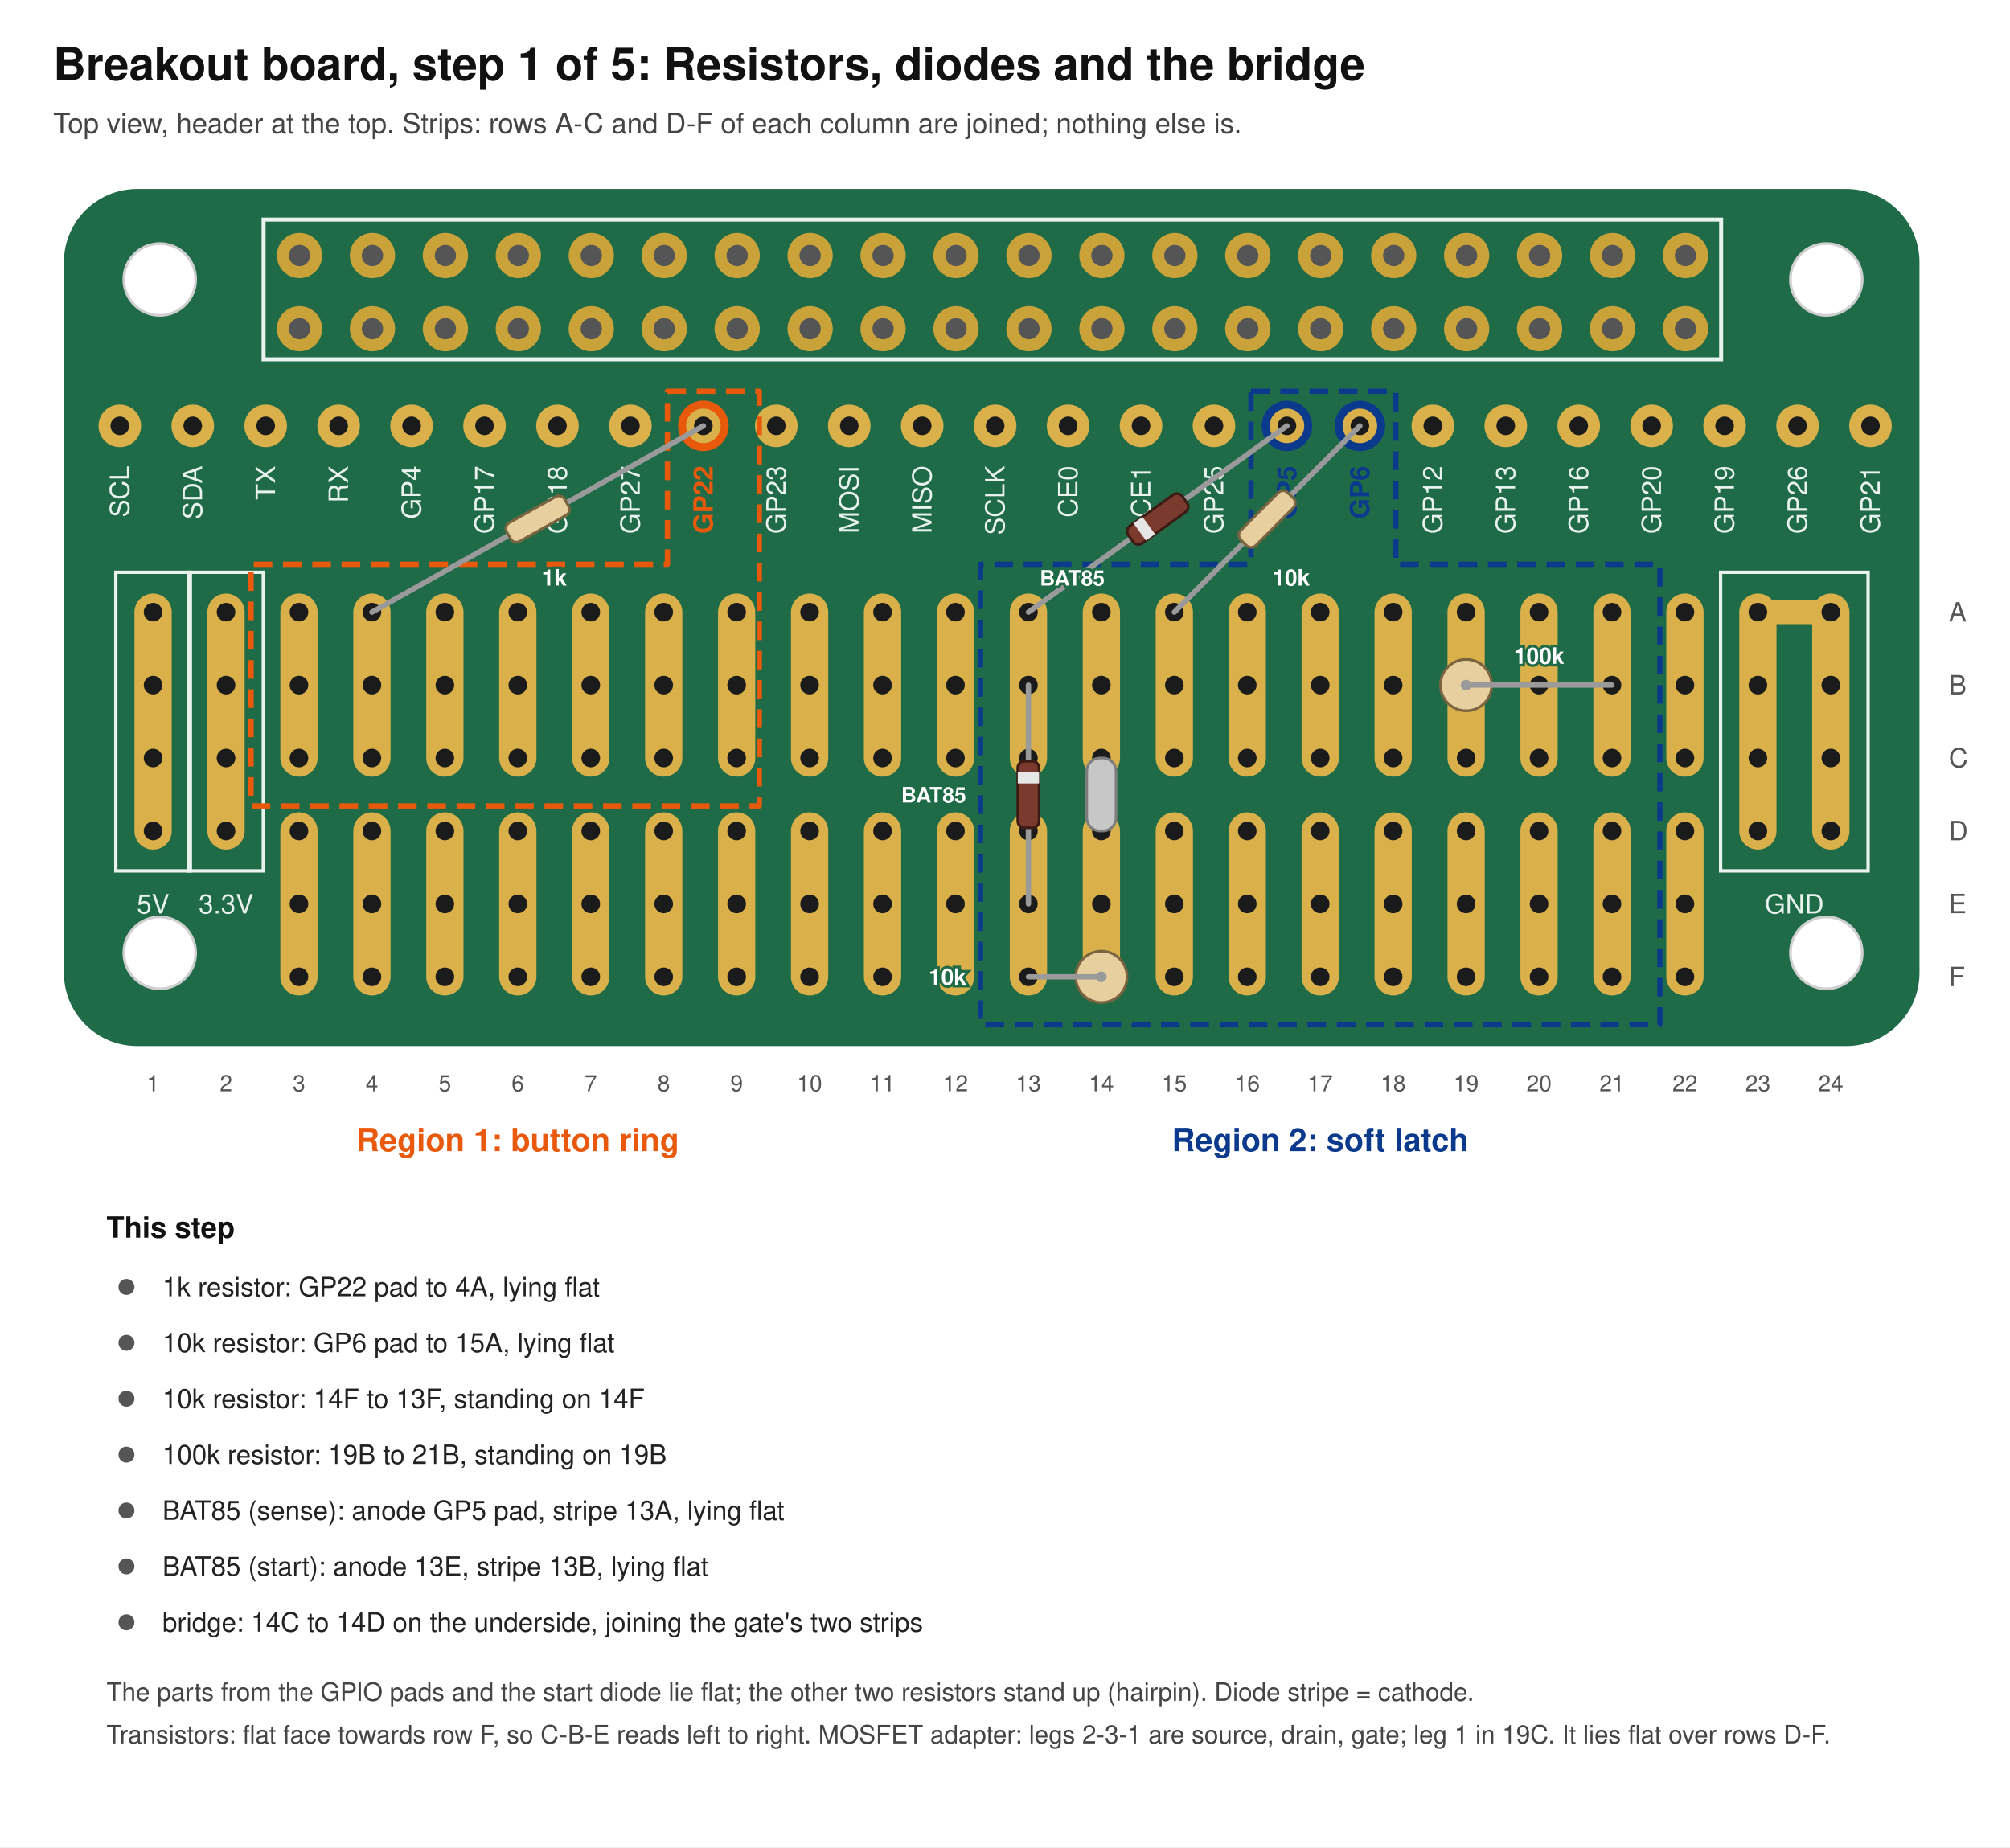
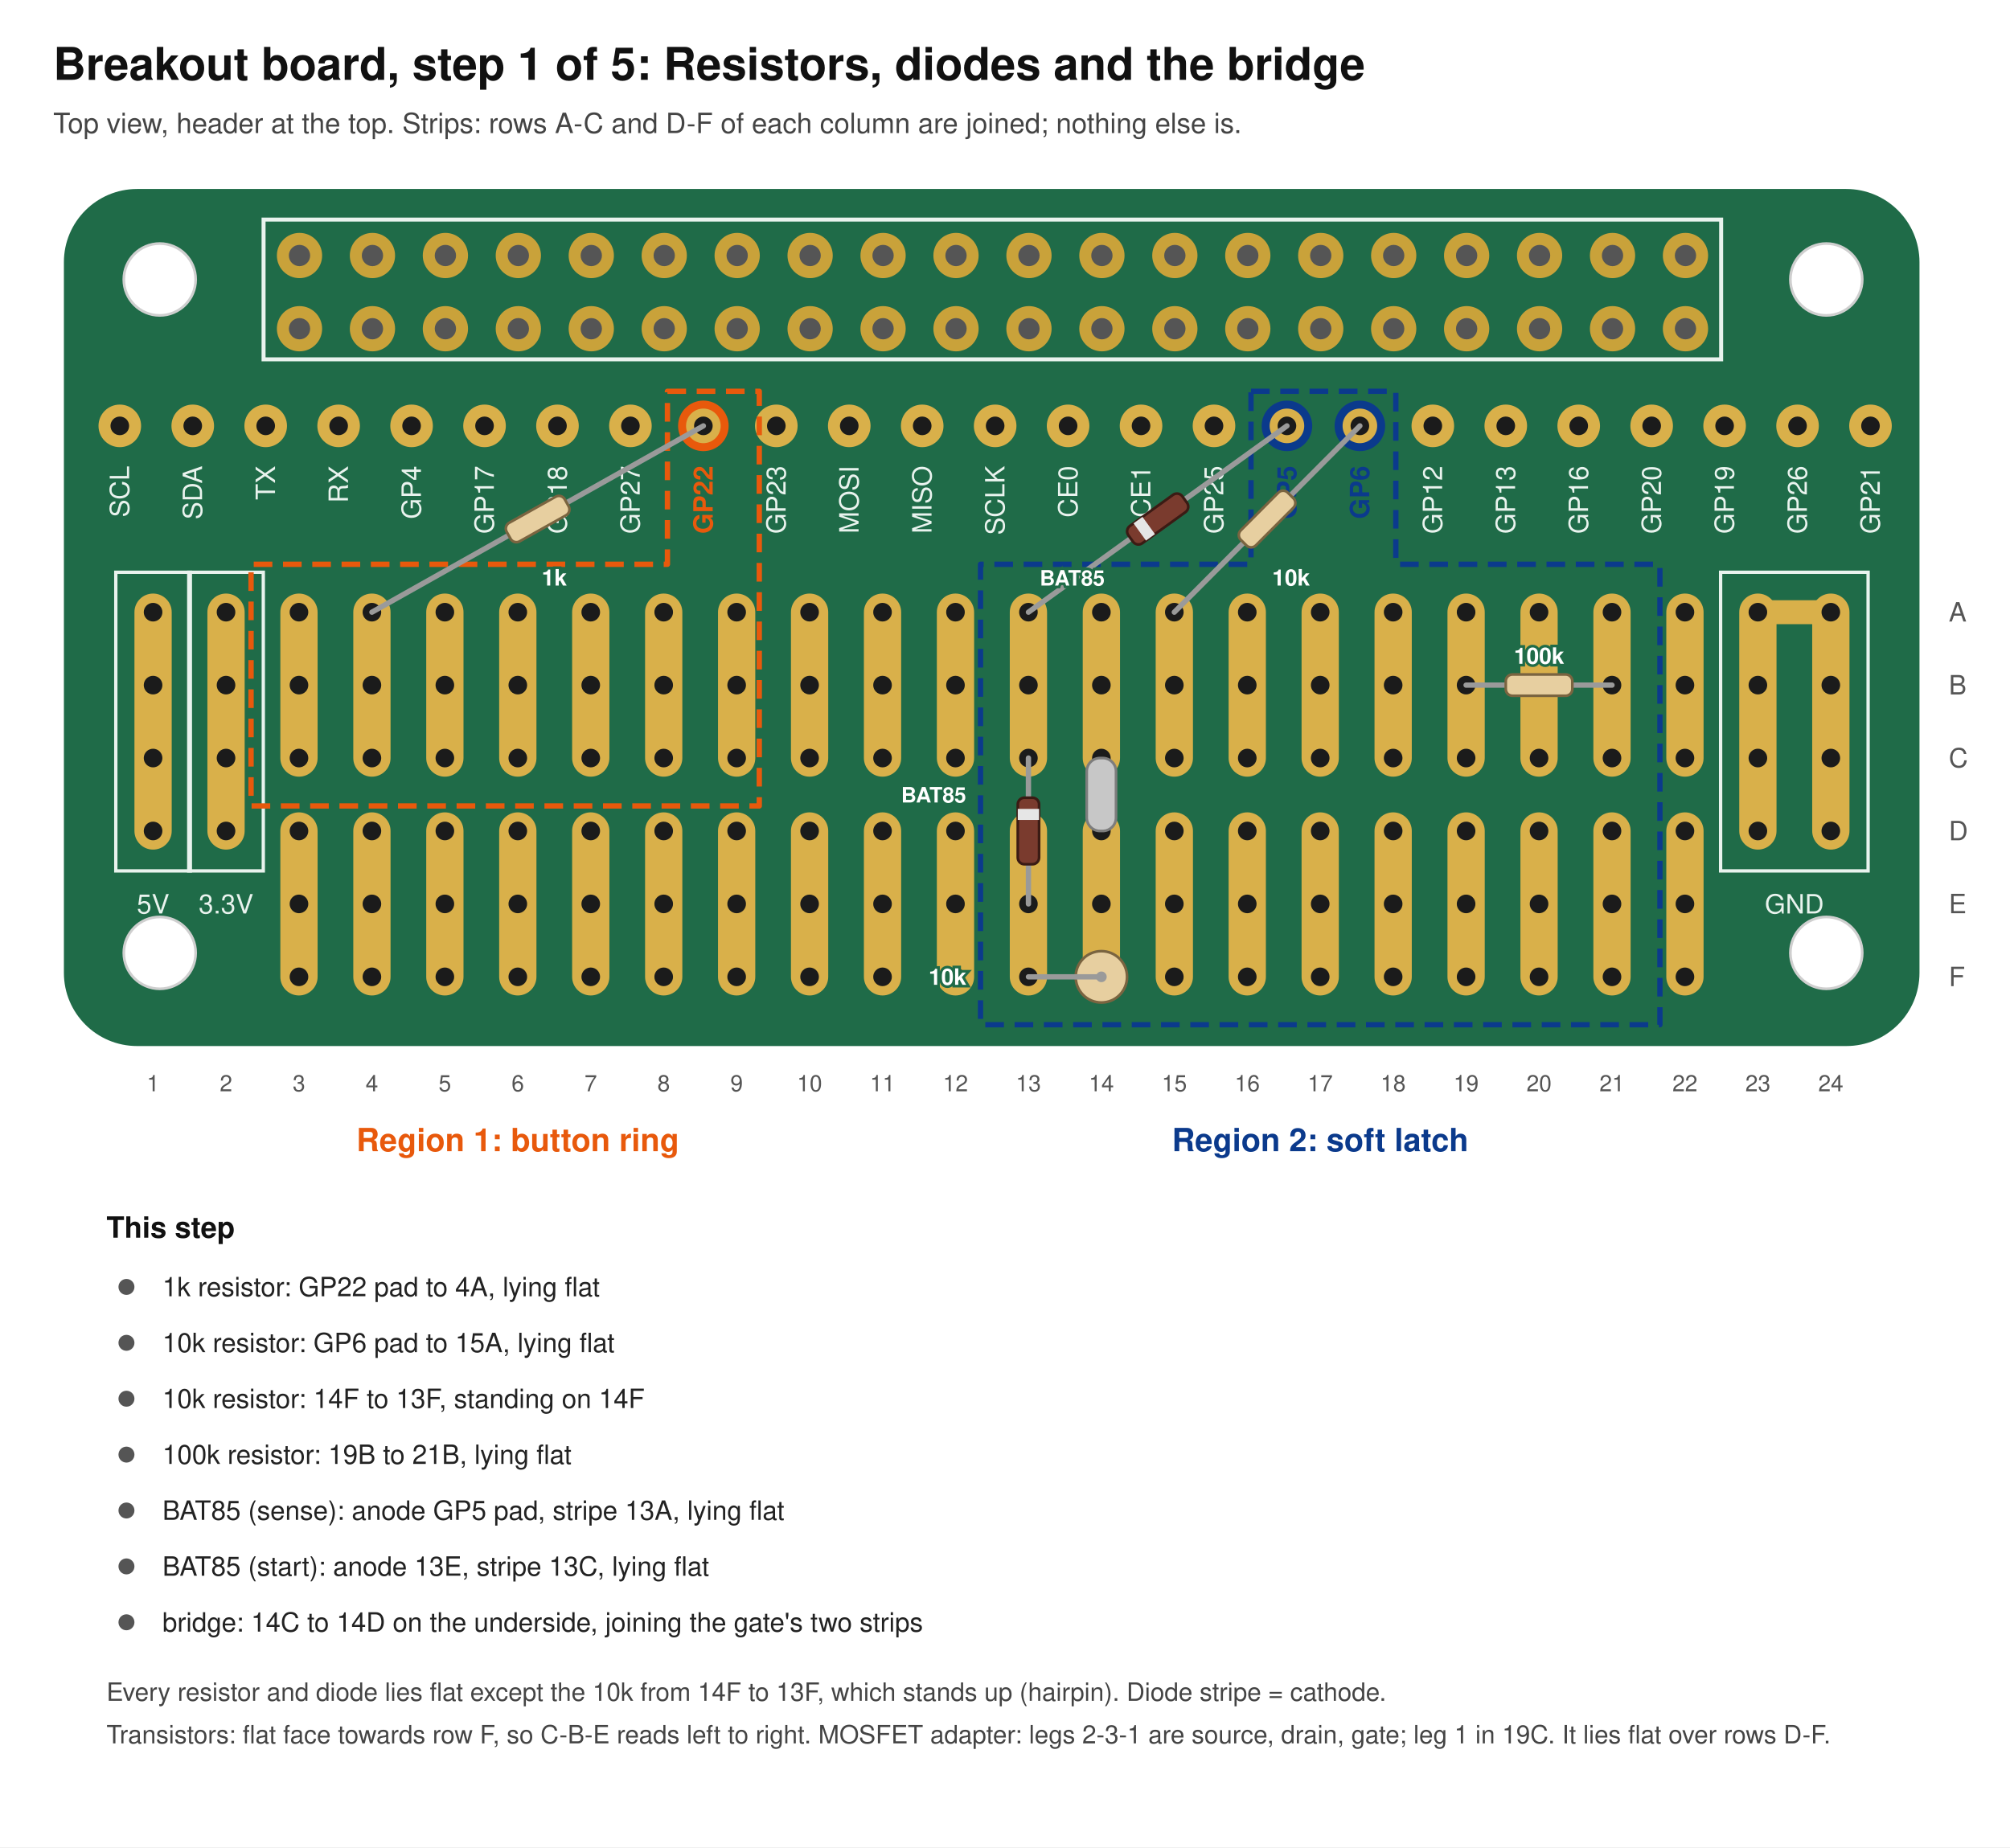
<svg xmlns="http://www.w3.org/2000/svg" viewBox="0 0 1510 1388" width="1510" height="1388" font-family="Helvetica, Arial, sans-serif">
  <rect width="1510" height="1388" fill="#ffffff" />
  <text x="40.0" y="60.0" font-size="34" fill="#111" text-anchor="start" font-weight="bold">Breakout board, step 1 of 5: Resistors, diodes and the bridge</text>
  <text x="40.0" y="100.0" font-size="21" fill="#444" text-anchor="start">Top view, header at the top. Strips: rows A-C and D-F of each column are joined; nothing else is.</text>
  <rect x="48.0" y="142.0" width="1394.0" height="644.0" fill="#1f6b48" rx="55" />
  <circle cx="120.0" cy="210.0" r="27" fill="#ffffff" stroke="#cfcfcf" stroke-width="2" />
  <circle cx="1372.0" cy="210.0" r="27" fill="#ffffff" stroke="#cfcfcf" stroke-width="2" />
  <circle cx="120.0" cy="716.0" r="27" fill="#ffffff" stroke="#cfcfcf" stroke-width="2" />
  <circle cx="1372.0" cy="716.0" r="27" fill="#ffffff" stroke="#cfcfcf" stroke-width="2" />
  <rect x="198.0" y="165.0" width="1095.0" height="105.0" fill="none" stroke="#e9f3ee" stroke-width="3" />
  <circle cx="225.0" cy="192.0" r="17" fill="#c9a23a" stroke="none" stroke-width="0" />
  <circle cx="225.0" cy="192.0" r="8" fill="#555" stroke="none" stroke-width="0" />
  <circle cx="225.0" cy="247.0" r="17" fill="#c9a23a" stroke="none" stroke-width="0" />
  <circle cx="225.0" cy="247.0" r="8" fill="#555" stroke="none" stroke-width="0" />
  <circle cx="279.8" cy="192.0" r="17" fill="#c9a23a" stroke="none" stroke-width="0" />
  <circle cx="279.8" cy="192.0" r="8" fill="#555" stroke="none" stroke-width="0" />
  <circle cx="279.8" cy="247.0" r="17" fill="#c9a23a" stroke="none" stroke-width="0" />
  <circle cx="279.8" cy="247.0" r="8" fill="#555" stroke="none" stroke-width="0" />
  <circle cx="334.6" cy="192.0" r="17" fill="#c9a23a" stroke="none" stroke-width="0" />
  <circle cx="334.6" cy="192.0" r="8" fill="#555" stroke="none" stroke-width="0" />
  <circle cx="334.6" cy="247.0" r="17" fill="#c9a23a" stroke="none" stroke-width="0" />
  <circle cx="334.6" cy="247.0" r="8" fill="#555" stroke="none" stroke-width="0" />
  <circle cx="389.4" cy="192.0" r="17" fill="#c9a23a" stroke="none" stroke-width="0" />
  <circle cx="389.4" cy="192.0" r="8" fill="#555" stroke="none" stroke-width="0" />
  <circle cx="389.4" cy="247.0" r="17" fill="#c9a23a" stroke="none" stroke-width="0" />
  <circle cx="389.4" cy="247.0" r="8" fill="#555" stroke="none" stroke-width="0" />
  <circle cx="444.2" cy="192.0" r="17" fill="#c9a23a" stroke="none" stroke-width="0" />
  <circle cx="444.2" cy="192.0" r="8" fill="#555" stroke="none" stroke-width="0" />
  <circle cx="444.2" cy="247.0" r="17" fill="#c9a23a" stroke="none" stroke-width="0" />
  <circle cx="444.2" cy="247.0" r="8" fill="#555" stroke="none" stroke-width="0" />
  <circle cx="499.0" cy="192.0" r="17" fill="#c9a23a" stroke="none" stroke-width="0" />
  <circle cx="499.0" cy="192.0" r="8" fill="#555" stroke="none" stroke-width="0" />
  <circle cx="499.0" cy="247.0" r="17" fill="#c9a23a" stroke="none" stroke-width="0" />
  <circle cx="499.0" cy="247.0" r="8" fill="#555" stroke="none" stroke-width="0" />
  <circle cx="553.8" cy="192.0" r="17" fill="#c9a23a" stroke="none" stroke-width="0" />
  <circle cx="553.8" cy="192.0" r="8" fill="#555" stroke="none" stroke-width="0" />
  <circle cx="553.8" cy="247.0" r="17" fill="#c9a23a" stroke="none" stroke-width="0" />
  <circle cx="553.8" cy="247.0" r="8" fill="#555" stroke="none" stroke-width="0" />
  <circle cx="608.6" cy="192.0" r="17" fill="#c9a23a" stroke="none" stroke-width="0" />
  <circle cx="608.6" cy="192.0" r="8" fill="#555" stroke="none" stroke-width="0" />
  <circle cx="608.6" cy="247.0" r="17" fill="#c9a23a" stroke="none" stroke-width="0" />
  <circle cx="608.6" cy="247.0" r="8" fill="#555" stroke="none" stroke-width="0" />
  <circle cx="663.4" cy="192.0" r="17" fill="#c9a23a" stroke="none" stroke-width="0" />
  <circle cx="663.4" cy="192.0" r="8" fill="#555" stroke="none" stroke-width="0" />
  <circle cx="663.4" cy="247.0" r="17" fill="#c9a23a" stroke="none" stroke-width="0" />
  <circle cx="663.4" cy="247.0" r="8" fill="#555" stroke="none" stroke-width="0" />
  <circle cx="718.2" cy="192.0" r="17" fill="#c9a23a" stroke="none" stroke-width="0" />
  <circle cx="718.2" cy="192.0" r="8" fill="#555" stroke="none" stroke-width="0" />
  <circle cx="718.2" cy="247.0" r="17" fill="#c9a23a" stroke="none" stroke-width="0" />
  <circle cx="718.2" cy="247.0" r="8" fill="#555" stroke="none" stroke-width="0" />
  <circle cx="773.0" cy="192.0" r="17" fill="#c9a23a" stroke="none" stroke-width="0" />
  <circle cx="773.0" cy="192.0" r="8" fill="#555" stroke="none" stroke-width="0" />
  <circle cx="773.0" cy="247.0" r="17" fill="#c9a23a" stroke="none" stroke-width="0" />
  <circle cx="773.0" cy="247.0" r="8" fill="#555" stroke="none" stroke-width="0" />
  <circle cx="827.8" cy="192.0" r="17" fill="#c9a23a" stroke="none" stroke-width="0" />
  <circle cx="827.8" cy="192.0" r="8" fill="#555" stroke="none" stroke-width="0" />
  <circle cx="827.8" cy="247.0" r="17" fill="#c9a23a" stroke="none" stroke-width="0" />
  <circle cx="827.8" cy="247.0" r="8" fill="#555" stroke="none" stroke-width="0" />
  <circle cx="882.6" cy="192.0" r="17" fill="#c9a23a" stroke="none" stroke-width="0" />
  <circle cx="882.6" cy="192.0" r="8" fill="#555" stroke="none" stroke-width="0" />
  <circle cx="882.6" cy="247.0" r="17" fill="#c9a23a" stroke="none" stroke-width="0" />
  <circle cx="882.6" cy="247.0" r="8" fill="#555" stroke="none" stroke-width="0" />
  <circle cx="937.4" cy="192.0" r="17" fill="#c9a23a" stroke="none" stroke-width="0" />
  <circle cx="937.4" cy="192.0" r="8" fill="#555" stroke="none" stroke-width="0" />
  <circle cx="937.4" cy="247.0" r="17" fill="#c9a23a" stroke="none" stroke-width="0" />
  <circle cx="937.4" cy="247.0" r="8" fill="#555" stroke="none" stroke-width="0" />
  <circle cx="992.2" cy="192.0" r="17" fill="#c9a23a" stroke="none" stroke-width="0" />
  <circle cx="992.2" cy="192.0" r="8" fill="#555" stroke="none" stroke-width="0" />
  <circle cx="992.2" cy="247.0" r="17" fill="#c9a23a" stroke="none" stroke-width="0" />
  <circle cx="992.2" cy="247.0" r="8" fill="#555" stroke="none" stroke-width="0" />
  <circle cx="1047.0" cy="192.0" r="17" fill="#c9a23a" stroke="none" stroke-width="0" />
  <circle cx="1047.0" cy="192.0" r="8" fill="#555" stroke="none" stroke-width="0" />
  <circle cx="1047.0" cy="247.0" r="17" fill="#c9a23a" stroke="none" stroke-width="0" />
  <circle cx="1047.0" cy="247.0" r="8" fill="#555" stroke="none" stroke-width="0" />
  <circle cx="1101.8" cy="192.0" r="17" fill="#c9a23a" stroke="none" stroke-width="0" />
  <circle cx="1101.8" cy="192.0" r="8" fill="#555" stroke="none" stroke-width="0" />
  <circle cx="1101.8" cy="247.0" r="17" fill="#c9a23a" stroke="none" stroke-width="0" />
  <circle cx="1101.8" cy="247.0" r="8" fill="#555" stroke="none" stroke-width="0" />
  <circle cx="1156.6" cy="192.0" r="17" fill="#c9a23a" stroke="none" stroke-width="0" />
  <circle cx="1156.6" cy="192.0" r="8" fill="#555" stroke="none" stroke-width="0" />
  <circle cx="1156.6" cy="247.0" r="17" fill="#c9a23a" stroke="none" stroke-width="0" />
  <circle cx="1156.6" cy="247.0" r="8" fill="#555" stroke="none" stroke-width="0" />
  <circle cx="1211.4" cy="192.0" r="17" fill="#c9a23a" stroke="none" stroke-width="0" />
  <circle cx="1211.4" cy="192.0" r="8" fill="#555" stroke="none" stroke-width="0" />
  <circle cx="1211.4" cy="247.0" r="17" fill="#c9a23a" stroke="none" stroke-width="0" />
  <circle cx="1211.4" cy="247.0" r="8" fill="#555" stroke="none" stroke-width="0" />
  <circle cx="1266.2" cy="192.0" r="17" fill="#c9a23a" stroke="none" stroke-width="0" />
  <circle cx="1266.2" cy="192.0" r="8" fill="#555" stroke="none" stroke-width="0" />
  <circle cx="1266.2" cy="247.0" r="17" fill="#c9a23a" stroke="none" stroke-width="0" />
  <circle cx="1266.2" cy="247.0" r="8" fill="#555" stroke="none" stroke-width="0" />
  <circle cx="90.0" cy="320.0" r="16" fill="#d9b04a" stroke="none" stroke-width="0" />
  <circle cx="90.0" cy="320.0" r="7" fill="#1b1b1b" stroke="none" stroke-width="0" />
  <text transform="translate(97.0,350) rotate(-90)" text-anchor="end" font-size="20" fill="#e9f3ee">SCL</text>
  <circle cx="144.8" cy="320.0" r="16" fill="#d9b04a" stroke="none" stroke-width="0" />
  <circle cx="144.8" cy="320.0" r="7" fill="#1b1b1b" stroke="none" stroke-width="0" />
  <text transform="translate(151.8,350) rotate(-90)" text-anchor="end" font-size="20" fill="#e9f3ee">SDA</text>
  <circle cx="199.6" cy="320.0" r="16" fill="#d9b04a" stroke="none" stroke-width="0" />
  <circle cx="199.6" cy="320.0" r="7" fill="#1b1b1b" stroke="none" stroke-width="0" />
  <text transform="translate(206.6,350) rotate(-90)" text-anchor="end" font-size="20" fill="#e9f3ee">TX</text>
  <circle cx="254.4" cy="320.0" r="16" fill="#d9b04a" stroke="none" stroke-width="0" />
  <circle cx="254.4" cy="320.0" r="7" fill="#1b1b1b" stroke="none" stroke-width="0" />
  <text transform="translate(261.4,350) rotate(-90)" text-anchor="end" font-size="20" fill="#e9f3ee">RX</text>
  <circle cx="309.2" cy="320.0" r="16" fill="#d9b04a" stroke="none" stroke-width="0" />
  <circle cx="309.2" cy="320.0" r="7" fill="#1b1b1b" stroke="none" stroke-width="0" />
  <text transform="translate(316.2,350) rotate(-90)" text-anchor="end" font-size="20" fill="#e9f3ee">GP4</text>
  <circle cx="364.0" cy="320.0" r="16" fill="#d9b04a" stroke="none" stroke-width="0" />
  <circle cx="364.0" cy="320.0" r="7" fill="#1b1b1b" stroke="none" stroke-width="0" />
  <text transform="translate(371.0,350) rotate(-90)" text-anchor="end" font-size="20" fill="#e9f3ee">GP17</text>
  <circle cx="418.8" cy="320.0" r="16" fill="#d9b04a" stroke="none" stroke-width="0" />
  <circle cx="418.8" cy="320.0" r="7" fill="#1b1b1b" stroke="none" stroke-width="0" />
  <text transform="translate(425.8,350) rotate(-90)" text-anchor="end" font-size="20" fill="#e9f3ee">GP18</text>
  <circle cx="473.6" cy="320.0" r="16" fill="#d9b04a" stroke="none" stroke-width="0" />
  <circle cx="473.6" cy="320.0" r="7" fill="#1b1b1b" stroke="none" stroke-width="0" />
  <text transform="translate(480.6,350) rotate(-90)" text-anchor="end" font-size="20" fill="#e9f3ee">GP27</text>
  <circle cx="528.4" cy="320.0" r="16" fill="#d9b04a" stroke="#e8590c" stroke-width="6" />
  <circle cx="528.4" cy="320.0" r="7" fill="#1b1b1b" stroke="none" stroke-width="0" />
  <text transform="translate(535.4,350) rotate(-90)" text-anchor="end" font-size="20" font-weight="bold" fill="#e8590c">GP22</text>
  <circle cx="583.2" cy="320.0" r="16" fill="#d9b04a" stroke="none" stroke-width="0" />
  <circle cx="583.2" cy="320.0" r="7" fill="#1b1b1b" stroke="none" stroke-width="0" />
  <text transform="translate(590.2,350) rotate(-90)" text-anchor="end" font-size="20" fill="#e9f3ee">GP23</text>
  <circle cx="638.0" cy="320.0" r="16" fill="#d9b04a" stroke="none" stroke-width="0" />
  <circle cx="638.0" cy="320.0" r="7" fill="#1b1b1b" stroke="none" stroke-width="0" />
  <text transform="translate(645.0,350) rotate(-90)" text-anchor="end" font-size="20" fill="#e9f3ee">MOSI</text>
  <circle cx="692.8" cy="320.0" r="16" fill="#d9b04a" stroke="none" stroke-width="0" />
  <circle cx="692.8" cy="320.0" r="7" fill="#1b1b1b" stroke="none" stroke-width="0" />
  <text transform="translate(699.8,350) rotate(-90)" text-anchor="end" font-size="20" fill="#e9f3ee">MISO</text>
  <circle cx="747.6" cy="320.0" r="16" fill="#d9b04a" stroke="none" stroke-width="0" />
  <circle cx="747.6" cy="320.0" r="7" fill="#1b1b1b" stroke="none" stroke-width="0" />
  <text transform="translate(754.6,350) rotate(-90)" text-anchor="end" font-size="20" fill="#e9f3ee">SCLK</text>
  <circle cx="802.4" cy="320.0" r="16" fill="#d9b04a" stroke="none" stroke-width="0" />
  <circle cx="802.4" cy="320.0" r="7" fill="#1b1b1b" stroke="none" stroke-width="0" />
  <text transform="translate(809.4,350) rotate(-90)" text-anchor="end" font-size="20" fill="#e9f3ee">CE0</text>
  <circle cx="857.2" cy="320.0" r="16" fill="#d9b04a" stroke="none" stroke-width="0" />
  <circle cx="857.2" cy="320.0" r="7" fill="#1b1b1b" stroke="none" stroke-width="0" />
  <text transform="translate(864.2,350) rotate(-90)" text-anchor="end" font-size="20" fill="#e9f3ee">CE1</text>
  <circle cx="912.0" cy="320.0" r="16" fill="#d9b04a" stroke="none" stroke-width="0" />
  <circle cx="912.0" cy="320.0" r="7" fill="#1b1b1b" stroke="none" stroke-width="0" />
  <text transform="translate(919.0,350) rotate(-90)" text-anchor="end" font-size="20" fill="#e9f3ee">GP25</text>
  <circle cx="966.8" cy="320.0" r="16" fill="#d9b04a" stroke="#0b3a8c" stroke-width="6" />
  <circle cx="966.8" cy="320.0" r="7" fill="#1b1b1b" stroke="none" stroke-width="0" />
  <text transform="translate(973.8,350) rotate(-90)" text-anchor="end" font-size="20" font-weight="bold" fill="#0b3a8c">GP5</text>
  <circle cx="1021.6" cy="320.0" r="16" fill="#d9b04a" stroke="#0b3a8c" stroke-width="6" />
  <circle cx="1021.6" cy="320.0" r="7" fill="#1b1b1b" stroke="none" stroke-width="0" />
  <text transform="translate(1028.6,350) rotate(-90)" text-anchor="end" font-size="20" font-weight="bold" fill="#0b3a8c">GP6</text>
  <circle cx="1076.4" cy="320.0" r="16" fill="#d9b04a" stroke="none" stroke-width="0" />
  <circle cx="1076.4" cy="320.0" r="7" fill="#1b1b1b" stroke="none" stroke-width="0" />
  <text transform="translate(1083.4,350) rotate(-90)" text-anchor="end" font-size="20" fill="#e9f3ee">GP12</text>
  <circle cx="1131.2" cy="320.0" r="16" fill="#d9b04a" stroke="none" stroke-width="0" />
  <circle cx="1131.2" cy="320.0" r="7" fill="#1b1b1b" stroke="none" stroke-width="0" />
  <text transform="translate(1138.2,350) rotate(-90)" text-anchor="end" font-size="20" fill="#e9f3ee">GP13</text>
  <circle cx="1186.0" cy="320.0" r="16" fill="#d9b04a" stroke="none" stroke-width="0" />
  <circle cx="1186.0" cy="320.0" r="7" fill="#1b1b1b" stroke="none" stroke-width="0" />
  <text transform="translate(1193.0,350) rotate(-90)" text-anchor="end" font-size="20" fill="#e9f3ee">GP16</text>
  <circle cx="1240.8" cy="320.0" r="16" fill="#d9b04a" stroke="none" stroke-width="0" />
  <circle cx="1240.8" cy="320.0" r="7" fill="#1b1b1b" stroke="none" stroke-width="0" />
  <text transform="translate(1247.8,350) rotate(-90)" text-anchor="end" font-size="20" fill="#e9f3ee">GP20</text>
  <circle cx="1295.6" cy="320.0" r="16" fill="#d9b04a" stroke="none" stroke-width="0" />
  <circle cx="1295.6" cy="320.0" r="7" fill="#1b1b1b" stroke="none" stroke-width="0" />
  <text transform="translate(1302.6,350) rotate(-90)" text-anchor="end" font-size="20" fill="#e9f3ee">GP19</text>
  <circle cx="1350.4" cy="320.0" r="16" fill="#d9b04a" stroke="none" stroke-width="0" />
  <circle cx="1350.4" cy="320.0" r="7" fill="#1b1b1b" stroke="none" stroke-width="0" />
  <text transform="translate(1357.4,350) rotate(-90)" text-anchor="end" font-size="20" fill="#e9f3ee">GP26</text>
  <circle cx="1405.2" cy="320.0" r="16" fill="#d9b04a" stroke="none" stroke-width="0" />
  <circle cx="1405.2" cy="320.0" r="7" fill="#1b1b1b" stroke="none" stroke-width="0" />
  <text transform="translate(1412.2,350) rotate(-90)" text-anchor="end" font-size="20" fill="#e9f3ee">GP21</text>
  <rect x="87.0" y="430.0" width="56.0" height="224.4" fill="none" stroke="#e9f3ee" stroke-width="2.5" />
  <text x="115.0" y="686.4" font-size="20" fill="#e9f3ee" text-anchor="middle">5V</text>
  <rect x="141.8" y="430.0" width="56.0" height="224.4" fill="none" stroke="#e9f3ee" stroke-width="2.5" />
  <text x="169.8" y="686.4" font-size="20" fill="#e9f3ee" text-anchor="middle">3.3V</text>
  <rect x="1292.6" y="430.0" width="110.8" height="224.4" fill="none" stroke="#e9f3ee" stroke-width="2.5" />
  <text x="1348.0" y="686.4" font-size="20" fill="#e9f3ee" text-anchor="middle">GND</text>
  <rect x="101.0" y="446.0" width="28.0" height="192.4" fill="#d9b04a" rx="14" />
  <rect x="155.8" y="446.0" width="28.0" height="192.4" fill="#d9b04a" rx="14" />
  <rect x="210.6" y="446.0" width="28.0" height="137.6" fill="#d9b04a" rx="14" />
  <rect x="210.6" y="610.4" width="28.0" height="137.6" fill="#d9b04a" rx="14" />
  <rect x="265.4" y="446.0" width="28.0" height="137.6" fill="#d9b04a" rx="14" />
  <rect x="265.4" y="610.4" width="28.0" height="137.6" fill="#d9b04a" rx="14" />
  <rect x="320.2" y="446.0" width="28.0" height="137.6" fill="#d9b04a" rx="14" />
  <rect x="320.2" y="610.4" width="28.0" height="137.6" fill="#d9b04a" rx="14" />
  <rect x="375.0" y="446.0" width="28.0" height="137.6" fill="#d9b04a" rx="14" />
  <rect x="375.0" y="610.4" width="28.0" height="137.6" fill="#d9b04a" rx="14" />
  <rect x="429.8" y="446.0" width="28.0" height="137.6" fill="#d9b04a" rx="14" />
  <rect x="429.8" y="610.4" width="28.0" height="137.6" fill="#d9b04a" rx="14" />
  <rect x="484.6" y="446.0" width="28.0" height="137.6" fill="#d9b04a" rx="14" />
  <rect x="484.6" y="610.4" width="28.0" height="137.6" fill="#d9b04a" rx="14" />
  <rect x="539.4" y="446.0" width="28.0" height="137.6" fill="#d9b04a" rx="14" />
  <rect x="539.4" y="610.4" width="28.0" height="137.6" fill="#d9b04a" rx="14" />
  <rect x="594.2" y="446.0" width="28.0" height="137.6" fill="#d9b04a" rx="14" />
  <rect x="594.2" y="610.4" width="28.0" height="137.6" fill="#d9b04a" rx="14" />
  <rect x="649.0" y="446.0" width="28.0" height="137.6" fill="#d9b04a" rx="14" />
  <rect x="649.0" y="610.4" width="28.0" height="137.6" fill="#d9b04a" rx="14" />
  <rect x="703.8" y="446.0" width="28.0" height="137.6" fill="#d9b04a" rx="14" />
  <rect x="703.8" y="610.4" width="28.0" height="137.6" fill="#d9b04a" rx="14" />
  <rect x="758.6" y="446.0" width="28.0" height="137.6" fill="#d9b04a" rx="14" />
  <rect x="758.6" y="610.4" width="28.0" height="137.6" fill="#d9b04a" rx="14" />
  <rect x="813.4" y="446.0" width="28.0" height="137.6" fill="#d9b04a" rx="14" />
  <rect x="813.4" y="610.4" width="28.0" height="137.6" fill="#d9b04a" rx="14" />
  <rect x="868.2" y="446.0" width="28.0" height="137.6" fill="#d9b04a" rx="14" />
  <rect x="868.2" y="610.4" width="28.0" height="137.6" fill="#d9b04a" rx="14" />
  <rect x="923.0" y="446.0" width="28.0" height="137.6" fill="#d9b04a" rx="14" />
  <rect x="923.0" y="610.4" width="28.0" height="137.6" fill="#d9b04a" rx="14" />
  <rect x="977.8" y="446.0" width="28.0" height="137.6" fill="#d9b04a" rx="14" />
  <rect x="977.8" y="610.4" width="28.0" height="137.6" fill="#d9b04a" rx="14" />
  <rect x="1032.6" y="446.0" width="28.0" height="137.6" fill="#d9b04a" rx="14" />
  <rect x="1032.6" y="610.4" width="28.0" height="137.6" fill="#d9b04a" rx="14" />
  <rect x="1087.4" y="446.0" width="28.0" height="137.6" fill="#d9b04a" rx="14" />
  <rect x="1087.4" y="610.4" width="28.0" height="137.6" fill="#d9b04a" rx="14" />
  <rect x="1142.2" y="446.0" width="28.0" height="137.6" fill="#d9b04a" rx="14" />
  <rect x="1142.2" y="610.4" width="28.0" height="137.6" fill="#d9b04a" rx="14" />
  <rect x="1197.0" y="446.0" width="28.0" height="137.6" fill="#d9b04a" rx="14" />
  <rect x="1197.0" y="610.4" width="28.0" height="137.6" fill="#d9b04a" rx="14" />
  <rect x="1251.8" y="446.0" width="28.0" height="137.6" fill="#d9b04a" rx="14" />
  <rect x="1251.8" y="610.4" width="28.0" height="137.6" fill="#d9b04a" rx="14" />
  <rect x="1306.6" y="446.0" width="28.0" height="192.4" fill="#d9b04a" rx="14" />
  <rect x="1361.4" y="446.0" width="28.0" height="192.4" fill="#d9b04a" rx="14" />
  <rect x="1320.6" y="451.0" width="54.8" height="18.0" fill="#d9b04a" />
  <circle cx="115.0" cy="460.0" r="7" fill="#1b1b1b" stroke="none" stroke-width="0" />
  <circle cx="115.0" cy="514.8" r="7" fill="#1b1b1b" stroke="none" stroke-width="0" />
  <circle cx="115.0" cy="569.6" r="7" fill="#1b1b1b" stroke="none" stroke-width="0" />
  <circle cx="115.0" cy="624.4" r="7" fill="#1b1b1b" stroke="none" stroke-width="0" />
  <circle cx="169.8" cy="460.0" r="7" fill="#1b1b1b" stroke="none" stroke-width="0" />
  <circle cx="169.8" cy="514.8" r="7" fill="#1b1b1b" stroke="none" stroke-width="0" />
  <circle cx="169.8" cy="569.6" r="7" fill="#1b1b1b" stroke="none" stroke-width="0" />
  <circle cx="169.8" cy="624.4" r="7" fill="#1b1b1b" stroke="none" stroke-width="0" />
  <circle cx="224.6" cy="460.0" r="7" fill="#1b1b1b" stroke="none" stroke-width="0" />
  <circle cx="224.6" cy="514.8" r="7" fill="#1b1b1b" stroke="none" stroke-width="0" />
  <circle cx="224.6" cy="569.6" r="7" fill="#1b1b1b" stroke="none" stroke-width="0" />
  <circle cx="224.6" cy="624.4" r="7" fill="#1b1b1b" stroke="none" stroke-width="0" />
  <circle cx="224.6" cy="679.2" r="7" fill="#1b1b1b" stroke="none" stroke-width="0" />
  <circle cx="224.6" cy="734.0" r="7" fill="#1b1b1b" stroke="none" stroke-width="0" />
  <circle cx="279.4" cy="460.0" r="7" fill="#1b1b1b" stroke="none" stroke-width="0" />
  <circle cx="279.4" cy="514.8" r="7" fill="#1b1b1b" stroke="none" stroke-width="0" />
  <circle cx="279.4" cy="569.6" r="7" fill="#1b1b1b" stroke="none" stroke-width="0" />
  <circle cx="279.4" cy="624.4" r="7" fill="#1b1b1b" stroke="none" stroke-width="0" />
  <circle cx="279.4" cy="679.2" r="7" fill="#1b1b1b" stroke="none" stroke-width="0" />
  <circle cx="279.4" cy="734.0" r="7" fill="#1b1b1b" stroke="none" stroke-width="0" />
  <circle cx="334.2" cy="460.0" r="7" fill="#1b1b1b" stroke="none" stroke-width="0" />
  <circle cx="334.2" cy="514.8" r="7" fill="#1b1b1b" stroke="none" stroke-width="0" />
  <circle cx="334.2" cy="569.6" r="7" fill="#1b1b1b" stroke="none" stroke-width="0" />
  <circle cx="334.2" cy="624.4" r="7" fill="#1b1b1b" stroke="none" stroke-width="0" />
  <circle cx="334.2" cy="679.2" r="7" fill="#1b1b1b" stroke="none" stroke-width="0" />
  <circle cx="334.2" cy="734.0" r="7" fill="#1b1b1b" stroke="none" stroke-width="0" />
  <circle cx="389.0" cy="460.0" r="7" fill="#1b1b1b" stroke="none" stroke-width="0" />
  <circle cx="389.0" cy="514.8" r="7" fill="#1b1b1b" stroke="none" stroke-width="0" />
  <circle cx="389.0" cy="569.6" r="7" fill="#1b1b1b" stroke="none" stroke-width="0" />
  <circle cx="389.0" cy="624.4" r="7" fill="#1b1b1b" stroke="none" stroke-width="0" />
  <circle cx="389.0" cy="679.2" r="7" fill="#1b1b1b" stroke="none" stroke-width="0" />
  <circle cx="389.0" cy="734.0" r="7" fill="#1b1b1b" stroke="none" stroke-width="0" />
  <circle cx="443.8" cy="460.0" r="7" fill="#1b1b1b" stroke="none" stroke-width="0" />
  <circle cx="443.8" cy="514.8" r="7" fill="#1b1b1b" stroke="none" stroke-width="0" />
  <circle cx="443.8" cy="569.6" r="7" fill="#1b1b1b" stroke="none" stroke-width="0" />
  <circle cx="443.8" cy="624.4" r="7" fill="#1b1b1b" stroke="none" stroke-width="0" />
  <circle cx="443.8" cy="679.2" r="7" fill="#1b1b1b" stroke="none" stroke-width="0" />
  <circle cx="443.8" cy="734.0" r="7" fill="#1b1b1b" stroke="none" stroke-width="0" />
  <circle cx="498.6" cy="460.0" r="7" fill="#1b1b1b" stroke="none" stroke-width="0" />
  <circle cx="498.6" cy="514.8" r="7" fill="#1b1b1b" stroke="none" stroke-width="0" />
  <circle cx="498.6" cy="569.6" r="7" fill="#1b1b1b" stroke="none" stroke-width="0" />
  <circle cx="498.6" cy="624.4" r="7" fill="#1b1b1b" stroke="none" stroke-width="0" />
  <circle cx="498.6" cy="679.2" r="7" fill="#1b1b1b" stroke="none" stroke-width="0" />
  <circle cx="498.6" cy="734.0" r="7" fill="#1b1b1b" stroke="none" stroke-width="0" />
  <circle cx="553.4" cy="460.0" r="7" fill="#1b1b1b" stroke="none" stroke-width="0" />
  <circle cx="553.4" cy="514.8" r="7" fill="#1b1b1b" stroke="none" stroke-width="0" />
  <circle cx="553.4" cy="569.6" r="7" fill="#1b1b1b" stroke="none" stroke-width="0" />
  <circle cx="553.4" cy="624.4" r="7" fill="#1b1b1b" stroke="none" stroke-width="0" />
  <circle cx="553.4" cy="679.2" r="7" fill="#1b1b1b" stroke="none" stroke-width="0" />
  <circle cx="553.4" cy="734.0" r="7" fill="#1b1b1b" stroke="none" stroke-width="0" />
  <circle cx="608.2" cy="460.0" r="7" fill="#1b1b1b" stroke="none" stroke-width="0" />
  <circle cx="608.2" cy="514.8" r="7" fill="#1b1b1b" stroke="none" stroke-width="0" />
  <circle cx="608.2" cy="569.6" r="7" fill="#1b1b1b" stroke="none" stroke-width="0" />
  <circle cx="608.2" cy="624.4" r="7" fill="#1b1b1b" stroke="none" stroke-width="0" />
  <circle cx="608.2" cy="679.2" r="7" fill="#1b1b1b" stroke="none" stroke-width="0" />
  <circle cx="608.2" cy="734.0" r="7" fill="#1b1b1b" stroke="none" stroke-width="0" />
  <circle cx="663.0" cy="460.0" r="7" fill="#1b1b1b" stroke="none" stroke-width="0" />
  <circle cx="663.0" cy="514.8" r="7" fill="#1b1b1b" stroke="none" stroke-width="0" />
  <circle cx="663.0" cy="569.6" r="7" fill="#1b1b1b" stroke="none" stroke-width="0" />
  <circle cx="663.0" cy="624.4" r="7" fill="#1b1b1b" stroke="none" stroke-width="0" />
  <circle cx="663.0" cy="679.2" r="7" fill="#1b1b1b" stroke="none" stroke-width="0" />
  <circle cx="663.0" cy="734.0" r="7" fill="#1b1b1b" stroke="none" stroke-width="0" />
  <circle cx="717.8" cy="460.0" r="7" fill="#1b1b1b" stroke="none" stroke-width="0" />
  <circle cx="717.8" cy="514.8" r="7" fill="#1b1b1b" stroke="none" stroke-width="0" />
  <circle cx="717.8" cy="569.6" r="7" fill="#1b1b1b" stroke="none" stroke-width="0" />
  <circle cx="717.8" cy="624.4" r="7" fill="#1b1b1b" stroke="none" stroke-width="0" />
  <circle cx="717.8" cy="679.2" r="7" fill="#1b1b1b" stroke="none" stroke-width="0" />
  <circle cx="717.8" cy="734.0" r="7" fill="#1b1b1b" stroke="none" stroke-width="0" />
  <circle cx="772.6" cy="460.0" r="7" fill="#1b1b1b" stroke="none" stroke-width="0" />
  <circle cx="772.6" cy="514.8" r="7" fill="#1b1b1b" stroke="none" stroke-width="0" />
  <circle cx="772.6" cy="569.6" r="7" fill="#1b1b1b" stroke="none" stroke-width="0" />
  <circle cx="772.6" cy="624.4" r="7" fill="#1b1b1b" stroke="none" stroke-width="0" />
  <circle cx="772.6" cy="679.2" r="7" fill="#1b1b1b" stroke="none" stroke-width="0" />
  <circle cx="772.6" cy="734.0" r="7" fill="#1b1b1b" stroke="none" stroke-width="0" />
  <circle cx="827.4" cy="460.0" r="7" fill="#1b1b1b" stroke="none" stroke-width="0" />
  <circle cx="827.4" cy="514.8" r="7" fill="#1b1b1b" stroke="none" stroke-width="0" />
  <circle cx="827.4" cy="569.6" r="7" fill="#1b1b1b" stroke="none" stroke-width="0" />
  <circle cx="827.4" cy="624.4" r="7" fill="#1b1b1b" stroke="none" stroke-width="0" />
  <circle cx="827.4" cy="679.2" r="7" fill="#1b1b1b" stroke="none" stroke-width="0" />
  <circle cx="827.4" cy="734.0" r="7" fill="#1b1b1b" stroke="none" stroke-width="0" />
  <circle cx="882.2" cy="460.0" r="7" fill="#1b1b1b" stroke="none" stroke-width="0" />
  <circle cx="882.2" cy="514.8" r="7" fill="#1b1b1b" stroke="none" stroke-width="0" />
  <circle cx="882.2" cy="569.6" r="7" fill="#1b1b1b" stroke="none" stroke-width="0" />
  <circle cx="882.2" cy="624.4" r="7" fill="#1b1b1b" stroke="none" stroke-width="0" />
  <circle cx="882.2" cy="679.2" r="7" fill="#1b1b1b" stroke="none" stroke-width="0" />
  <circle cx="882.2" cy="734.0" r="7" fill="#1b1b1b" stroke="none" stroke-width="0" />
  <circle cx="937.0" cy="460.0" r="7" fill="#1b1b1b" stroke="none" stroke-width="0" />
  <circle cx="937.0" cy="514.8" r="7" fill="#1b1b1b" stroke="none" stroke-width="0" />
  <circle cx="937.0" cy="569.6" r="7" fill="#1b1b1b" stroke="none" stroke-width="0" />
  <circle cx="937.0" cy="624.4" r="7" fill="#1b1b1b" stroke="none" stroke-width="0" />
  <circle cx="937.0" cy="679.2" r="7" fill="#1b1b1b" stroke="none" stroke-width="0" />
  <circle cx="937.0" cy="734.0" r="7" fill="#1b1b1b" stroke="none" stroke-width="0" />
  <circle cx="991.8" cy="460.0" r="7" fill="#1b1b1b" stroke="none" stroke-width="0" />
  <circle cx="991.8" cy="514.8" r="7" fill="#1b1b1b" stroke="none" stroke-width="0" />
  <circle cx="991.8" cy="569.6" r="7" fill="#1b1b1b" stroke="none" stroke-width="0" />
  <circle cx="991.8" cy="624.4" r="7" fill="#1b1b1b" stroke="none" stroke-width="0" />
  <circle cx="991.8" cy="679.2" r="7" fill="#1b1b1b" stroke="none" stroke-width="0" />
  <circle cx="991.8" cy="734.0" r="7" fill="#1b1b1b" stroke="none" stroke-width="0" />
  <circle cx="1046.6" cy="460.0" r="7" fill="#1b1b1b" stroke="none" stroke-width="0" />
  <circle cx="1046.6" cy="514.8" r="7" fill="#1b1b1b" stroke="none" stroke-width="0" />
  <circle cx="1046.6" cy="569.6" r="7" fill="#1b1b1b" stroke="none" stroke-width="0" />
  <circle cx="1046.6" cy="624.4" r="7" fill="#1b1b1b" stroke="none" stroke-width="0" />
  <circle cx="1046.6" cy="679.2" r="7" fill="#1b1b1b" stroke="none" stroke-width="0" />
  <circle cx="1046.6" cy="734.0" r="7" fill="#1b1b1b" stroke="none" stroke-width="0" />
  <circle cx="1101.4" cy="460.0" r="7" fill="#1b1b1b" stroke="none" stroke-width="0" />
  <circle cx="1101.4" cy="514.8" r="7" fill="#1b1b1b" stroke="none" stroke-width="0" />
  <circle cx="1101.4" cy="569.6" r="7" fill="#1b1b1b" stroke="none" stroke-width="0" />
  <circle cx="1101.4" cy="624.4" r="7" fill="#1b1b1b" stroke="none" stroke-width="0" />
  <circle cx="1101.4" cy="679.2" r="7" fill="#1b1b1b" stroke="none" stroke-width="0" />
  <circle cx="1101.4" cy="734.0" r="7" fill="#1b1b1b" stroke="none" stroke-width="0" />
  <circle cx="1156.2" cy="460.0" r="7" fill="#1b1b1b" stroke="none" stroke-width="0" />
  <circle cx="1156.2" cy="514.8" r="7" fill="#1b1b1b" stroke="none" stroke-width="0" />
  <circle cx="1156.2" cy="569.6" r="7" fill="#1b1b1b" stroke="none" stroke-width="0" />
  <circle cx="1156.2" cy="624.4" r="7" fill="#1b1b1b" stroke="none" stroke-width="0" />
  <circle cx="1156.2" cy="679.2" r="7" fill="#1b1b1b" stroke="none" stroke-width="0" />
  <circle cx="1156.2" cy="734.0" r="7" fill="#1b1b1b" stroke="none" stroke-width="0" />
  <circle cx="1211.0" cy="460.0" r="7" fill="#1b1b1b" stroke="none" stroke-width="0" />
  <circle cx="1211.0" cy="514.8" r="7" fill="#1b1b1b" stroke="none" stroke-width="0" />
  <circle cx="1211.0" cy="569.6" r="7" fill="#1b1b1b" stroke="none" stroke-width="0" />
  <circle cx="1211.0" cy="624.4" r="7" fill="#1b1b1b" stroke="none" stroke-width="0" />
  <circle cx="1211.0" cy="679.2" r="7" fill="#1b1b1b" stroke="none" stroke-width="0" />
  <circle cx="1211.0" cy="734.0" r="7" fill="#1b1b1b" stroke="none" stroke-width="0" />
  <circle cx="1265.8" cy="460.0" r="7" fill="#1b1b1b" stroke="none" stroke-width="0" />
  <circle cx="1265.8" cy="514.8" r="7" fill="#1b1b1b" stroke="none" stroke-width="0" />
  <circle cx="1265.8" cy="569.6" r="7" fill="#1b1b1b" stroke="none" stroke-width="0" />
  <circle cx="1265.8" cy="624.4" r="7" fill="#1b1b1b" stroke="none" stroke-width="0" />
  <circle cx="1265.8" cy="679.2" r="7" fill="#1b1b1b" stroke="none" stroke-width="0" />
  <circle cx="1265.8" cy="734.0" r="7" fill="#1b1b1b" stroke="none" stroke-width="0" />
  <circle cx="1320.6" cy="460.0" r="7" fill="#1b1b1b" stroke="none" stroke-width="0" />
  <circle cx="1320.6" cy="514.8" r="7" fill="#1b1b1b" stroke="none" stroke-width="0" />
  <circle cx="1320.6" cy="569.6" r="7" fill="#1b1b1b" stroke="none" stroke-width="0" />
  <circle cx="1320.6" cy="624.4" r="7" fill="#1b1b1b" stroke="none" stroke-width="0" />
  <circle cx="1375.4" cy="460.0" r="7" fill="#1b1b1b" stroke="none" stroke-width="0" />
  <circle cx="1375.4" cy="514.8" r="7" fill="#1b1b1b" stroke="none" stroke-width="0" />
  <circle cx="1375.4" cy="569.6" r="7" fill="#1b1b1b" stroke="none" stroke-width="0" />
  <circle cx="1375.4" cy="624.4" r="7" fill="#1b1b1b" stroke="none" stroke-width="0" />
  <text x="115.0" y="820.0" font-size="17" fill="#555" text-anchor="middle">1</text>
  <text x="169.8" y="820.0" font-size="17" fill="#555" text-anchor="middle">2</text>
  <text x="224.6" y="820.0" font-size="17" fill="#555" text-anchor="middle">3</text>
  <text x="279.4" y="820.0" font-size="17" fill="#555" text-anchor="middle">4</text>
  <text x="334.2" y="820.0" font-size="17" fill="#555" text-anchor="middle">5</text>
  <text x="389.0" y="820.0" font-size="17" fill="#555" text-anchor="middle">6</text>
  <text x="443.8" y="820.0" font-size="17" fill="#555" text-anchor="middle">7</text>
  <text x="498.6" y="820.0" font-size="17" fill="#555" text-anchor="middle">8</text>
  <text x="553.4" y="820.0" font-size="17" fill="#555" text-anchor="middle">9</text>
  <text x="608.2" y="820.0" font-size="17" fill="#555" text-anchor="middle">10</text>
  <text x="663.0" y="820.0" font-size="17" fill="#555" text-anchor="middle">11</text>
  <text x="717.8" y="820.0" font-size="17" fill="#555" text-anchor="middle">12</text>
  <text x="772.6" y="820.0" font-size="17" fill="#555" text-anchor="middle">13</text>
  <text x="827.4" y="820.0" font-size="17" fill="#555" text-anchor="middle">14</text>
  <text x="882.2" y="820.0" font-size="17" fill="#555" text-anchor="middle">15</text>
  <text x="937.0" y="820.0" font-size="17" fill="#555" text-anchor="middle">16</text>
  <text x="991.8" y="820.0" font-size="17" fill="#555" text-anchor="middle">17</text>
  <text x="1046.6" y="820.0" font-size="17" fill="#555" text-anchor="middle">18</text>
  <text x="1101.4" y="820.0" font-size="17" fill="#555" text-anchor="middle">19</text>
  <text x="1156.2" y="820.0" font-size="17" fill="#555" text-anchor="middle">20</text>
  <text x="1211.0" y="820.0" font-size="17" fill="#555" text-anchor="middle">21</text>
  <text x="1265.8" y="820.0" font-size="17" fill="#555" text-anchor="middle">22</text>
  <text x="1320.6" y="820.0" font-size="17" fill="#555" text-anchor="middle">23</text>
  <text x="1375.4" y="820.0" font-size="17" fill="#555" text-anchor="middle">24</text>
  <text x="1464.0" y="467.0" font-size="20" fill="#555" text-anchor="start">A</text>
  <text x="1464.0" y="521.8" font-size="20" fill="#555" text-anchor="start">B</text>
  <text x="1464.0" y="576.6" font-size="20" fill="#555" text-anchor="start">C</text>
  <text x="1464.0" y="631.4" font-size="20" fill="#555" text-anchor="start">D</text>
  <text x="1464.0" y="686.2" font-size="20" fill="#555" text-anchor="start">E</text>
  <text x="1464.0" y="741.0" font-size="20" fill="#555" text-anchor="start">F</text>
  <path d="M 501.4 294 H 570.4 V 424.0 H 570.4 V 605.6 H 188.6 V 424.0 H 501.4 Z" fill="none" stroke="#e8590c" stroke-width="4" stroke-dasharray="14 8" stroke-linejoin="round" />
  <text x="389.0" y="865.0" font-size="24" fill="#e8590c" text-anchor="middle" font-weight="bold">Region 1: button ring</text>
  <path d="M 939.8 294 H 1048.6 V 424.0 H 1247.0 V 770.0 H 736.6 V 424.0 H 939.8 Z" fill="none" stroke="#0b3a8c" stroke-width="4" stroke-dasharray="14 8" stroke-linejoin="round" />
  <text x="991.8" y="865.0" font-size="24" fill="#0b3a8c" text-anchor="middle" font-weight="bold">Region 2: soft latch</text>
  <g opacity="0.3">
</g>
  <line x1="528.4" y1="320.0" x2="279.4" y2="460.0" stroke="#9a9a9a" stroke-width="4" stroke-linecap="round" />
  <g transform="translate(403.9,390.0) rotate(150.7)">
    <rect x="-25.0" y="-8.0" width="50" height="16" rx="5" fill="#e7cfa0" stroke="#7a6440" stroke-width="2" />
  </g>
  <text x="416.4" y="440.0" font-size="17" fill="#fff" text-anchor="middle" font-weight="bold" stroke="#1f6b48" stroke-width="4" paint-order="stroke">1k</text>
  <line x1="1021.6" y1="320.0" x2="882.2" y2="460.0" stroke="#9a9a9a" stroke-width="4" stroke-linecap="round" />
  <g transform="translate(951.9,390.0) rotate(134.9)">
    <rect x="-25.0" y="-8.0" width="50" height="16" rx="5" fill="#e7cfa0" stroke="#7a6440" stroke-width="2" />
  </g>
  <text x="969.9" y="440.0" font-size="17" fill="#fff" text-anchor="middle" font-weight="bold" stroke="#1f6b48" stroke-width="4" paint-order="stroke">10k</text>
  <circle cx="827.4" cy="734.0" r="19.305" fill="#e7cfa0" stroke="#7a6440" stroke-width="2" />
  <line x1="827.4" y1="734.0" x2="772.6" y2="734.0" stroke="#9a9a9a" stroke-width="4" stroke-linecap="round" />
  <circle cx="827.4" cy="734.0" r="4" fill="#9a9a9a" stroke="none" stroke-width="0" />
  <text x="711.8" y="740.0" font-size="17" fill="#fff" text-anchor="middle" font-weight="bold" stroke="#1f6b48" stroke-width="4" paint-order="stroke">10k</text>
-   <circle cx="1101.4" cy="514.8" r="19.305" fill="#e7cfa0" stroke="#7a6440" stroke-width="2" />
  <line x1="1101.4" y1="514.8" x2="1211.0" y2="514.8" stroke="#9a9a9a" stroke-width="4" stroke-linecap="round" />
-   <circle cx="1101.4" cy="514.8" r="4" fill="#9a9a9a" stroke="none" stroke-width="0" />
+   <g transform="translate(1156.2,514.8) rotate(0.0)">
+     <rect x="-25.0" y="-8.0" width="50" height="16" rx="5" fill="#e7cfa0" stroke="#7a6440" stroke-width="2" />
+   </g>
  <text x="1156.2" y="498.8" font-size="17" fill="#fff" text-anchor="middle" font-weight="bold" stroke="#1f6b48" stroke-width="4" paint-order="stroke">100k</text>
  <line x1="966.8" y1="320.0" x2="772.6" y2="460.0" stroke="#9a9a9a" stroke-width="4" stroke-linecap="round" />
  <g transform="translate(869.7,390.0) rotate(144.2)">
    <rect x="-25.0" y="-8.0" width="50" height="16" rx="5" fill="#7a3b2e" stroke="#3b1b14" stroke-width="2" />
    <rect x="8.3" y="-8.0" width="8.3" height="16" fill="#e6e6e6" />
  </g>
  <text x="805.5" y="440.0" font-size="16" fill="#fff" text-anchor="middle" font-weight="bold" stroke="#1f6b48" stroke-width="4" paint-order="stroke">BAT85</text>
-   <line x1="772.6" y1="679.2" x2="772.6" y2="514.8" stroke="#9a9a9a" stroke-width="4" stroke-linecap="round" />
-   <g transform="translate(772.6,597.0) rotate(-90.0)">
+   <line x1="772.6" y1="679.2" x2="772.6" y2="569.6" stroke="#9a9a9a" stroke-width="4" stroke-linecap="round" />
+   <g transform="translate(772.6,624.4) rotate(-90.0)">
    <rect x="-25.0" y="-8.0" width="50" height="16" rx="5" fill="#7a3b2e" stroke="#3b1b14" stroke-width="2" />
    <rect x="8.3" y="-8.0" width="8.3" height="16" fill="#e6e6e6" />
  </g>
  <text x="701.4" y="603.0" font-size="16" fill="#fff" text-anchor="middle" font-weight="bold" stroke="#1f6b48" stroke-width="4" paint-order="stroke">BAT85</text>
  <rect x="816.4" y="569.6" width="22.0" height="54.8" fill="#c7c7c7" rx="10" stroke="#7d7d7d" stroke-width="2" />
  <text x="80.0" y="930.0" font-size="22" fill="#111" text-anchor="start" font-weight="bold">This step</text>
  <circle cx="95.0" cy="967.0" r="6" fill="#555" stroke="none" stroke-width="0" />
  <text x="122.0" y="974.0" font-size="20" fill="#222" text-anchor="start">1k resistor: GP22 pad to 4A, lying flat</text>
  <circle cx="95.0" cy="1009.0" r="6" fill="#555" stroke="none" stroke-width="0" />
  <text x="122.0" y="1016.0" font-size="20" fill="#222" text-anchor="start">10k resistor: GP6 pad to 15A, lying flat</text>
  <circle cx="95.0" cy="1051.0" r="6" fill="#555" stroke="none" stroke-width="0" />
  <text x="122.0" y="1058.0" font-size="20" fill="#222" text-anchor="start">10k resistor: 14F to 13F, standing on 14F</text>
  <circle cx="95.0" cy="1093.0" r="6" fill="#555" stroke="none" stroke-width="0" />
-   <text x="122.0" y="1100.0" font-size="20" fill="#222" text-anchor="start">100k resistor: 19B to 21B, standing on 19B</text>
+   <text x="122.0" y="1100.0" font-size="20" fill="#222" text-anchor="start">100k resistor: 19B to 21B, lying flat</text>
  <circle cx="95.0" cy="1135.0" r="6" fill="#555" stroke="none" stroke-width="0" />
  <text x="122.0" y="1142.0" font-size="20" fill="#222" text-anchor="start">BAT85 (sense): anode GP5 pad, stripe 13A, lying flat</text>
  <circle cx="95.0" cy="1177.0" r="6" fill="#555" stroke="none" stroke-width="0" />
-   <text x="122.0" y="1184.0" font-size="20" fill="#222" text-anchor="start">BAT85 (start): anode 13E, stripe 13B, lying flat</text>
+   <text x="122.0" y="1184.0" font-size="20" fill="#222" text-anchor="start">BAT85 (start): anode 13E, stripe 13C, lying flat</text>
  <circle cx="95.0" cy="1219.0" r="6" fill="#555" stroke="none" stroke-width="0" />
  <text x="122.0" y="1226.0" font-size="20" fill="#222" text-anchor="start">bridge: 14C to 14D on the underside, joining the gate's two strips</text>
-   <text x="80.0" y="1278.0" font-size="19" fill="#444" text-anchor="start">The parts from the GPIO pads and the start diode lie flat; the other two resistors stand up (hairpin). Diode stripe = cathode.</text>
+   <text x="80.0" y="1278.0" font-size="19" fill="#444" text-anchor="start">Every resistor and diode lies flat except the 10k from 14F to 13F, which stands up (hairpin). Diode stripe = cathode.</text>
  <text x="80.0" y="1310.0" font-size="19" fill="#444" text-anchor="start">Transistors: flat face towards row F, so C-B-E reads left to right. MOSFET adapter: legs 2-3-1 are source, drain, gate; leg 1 in 19C. It lies flat over rows D-F.</text>
</svg>
